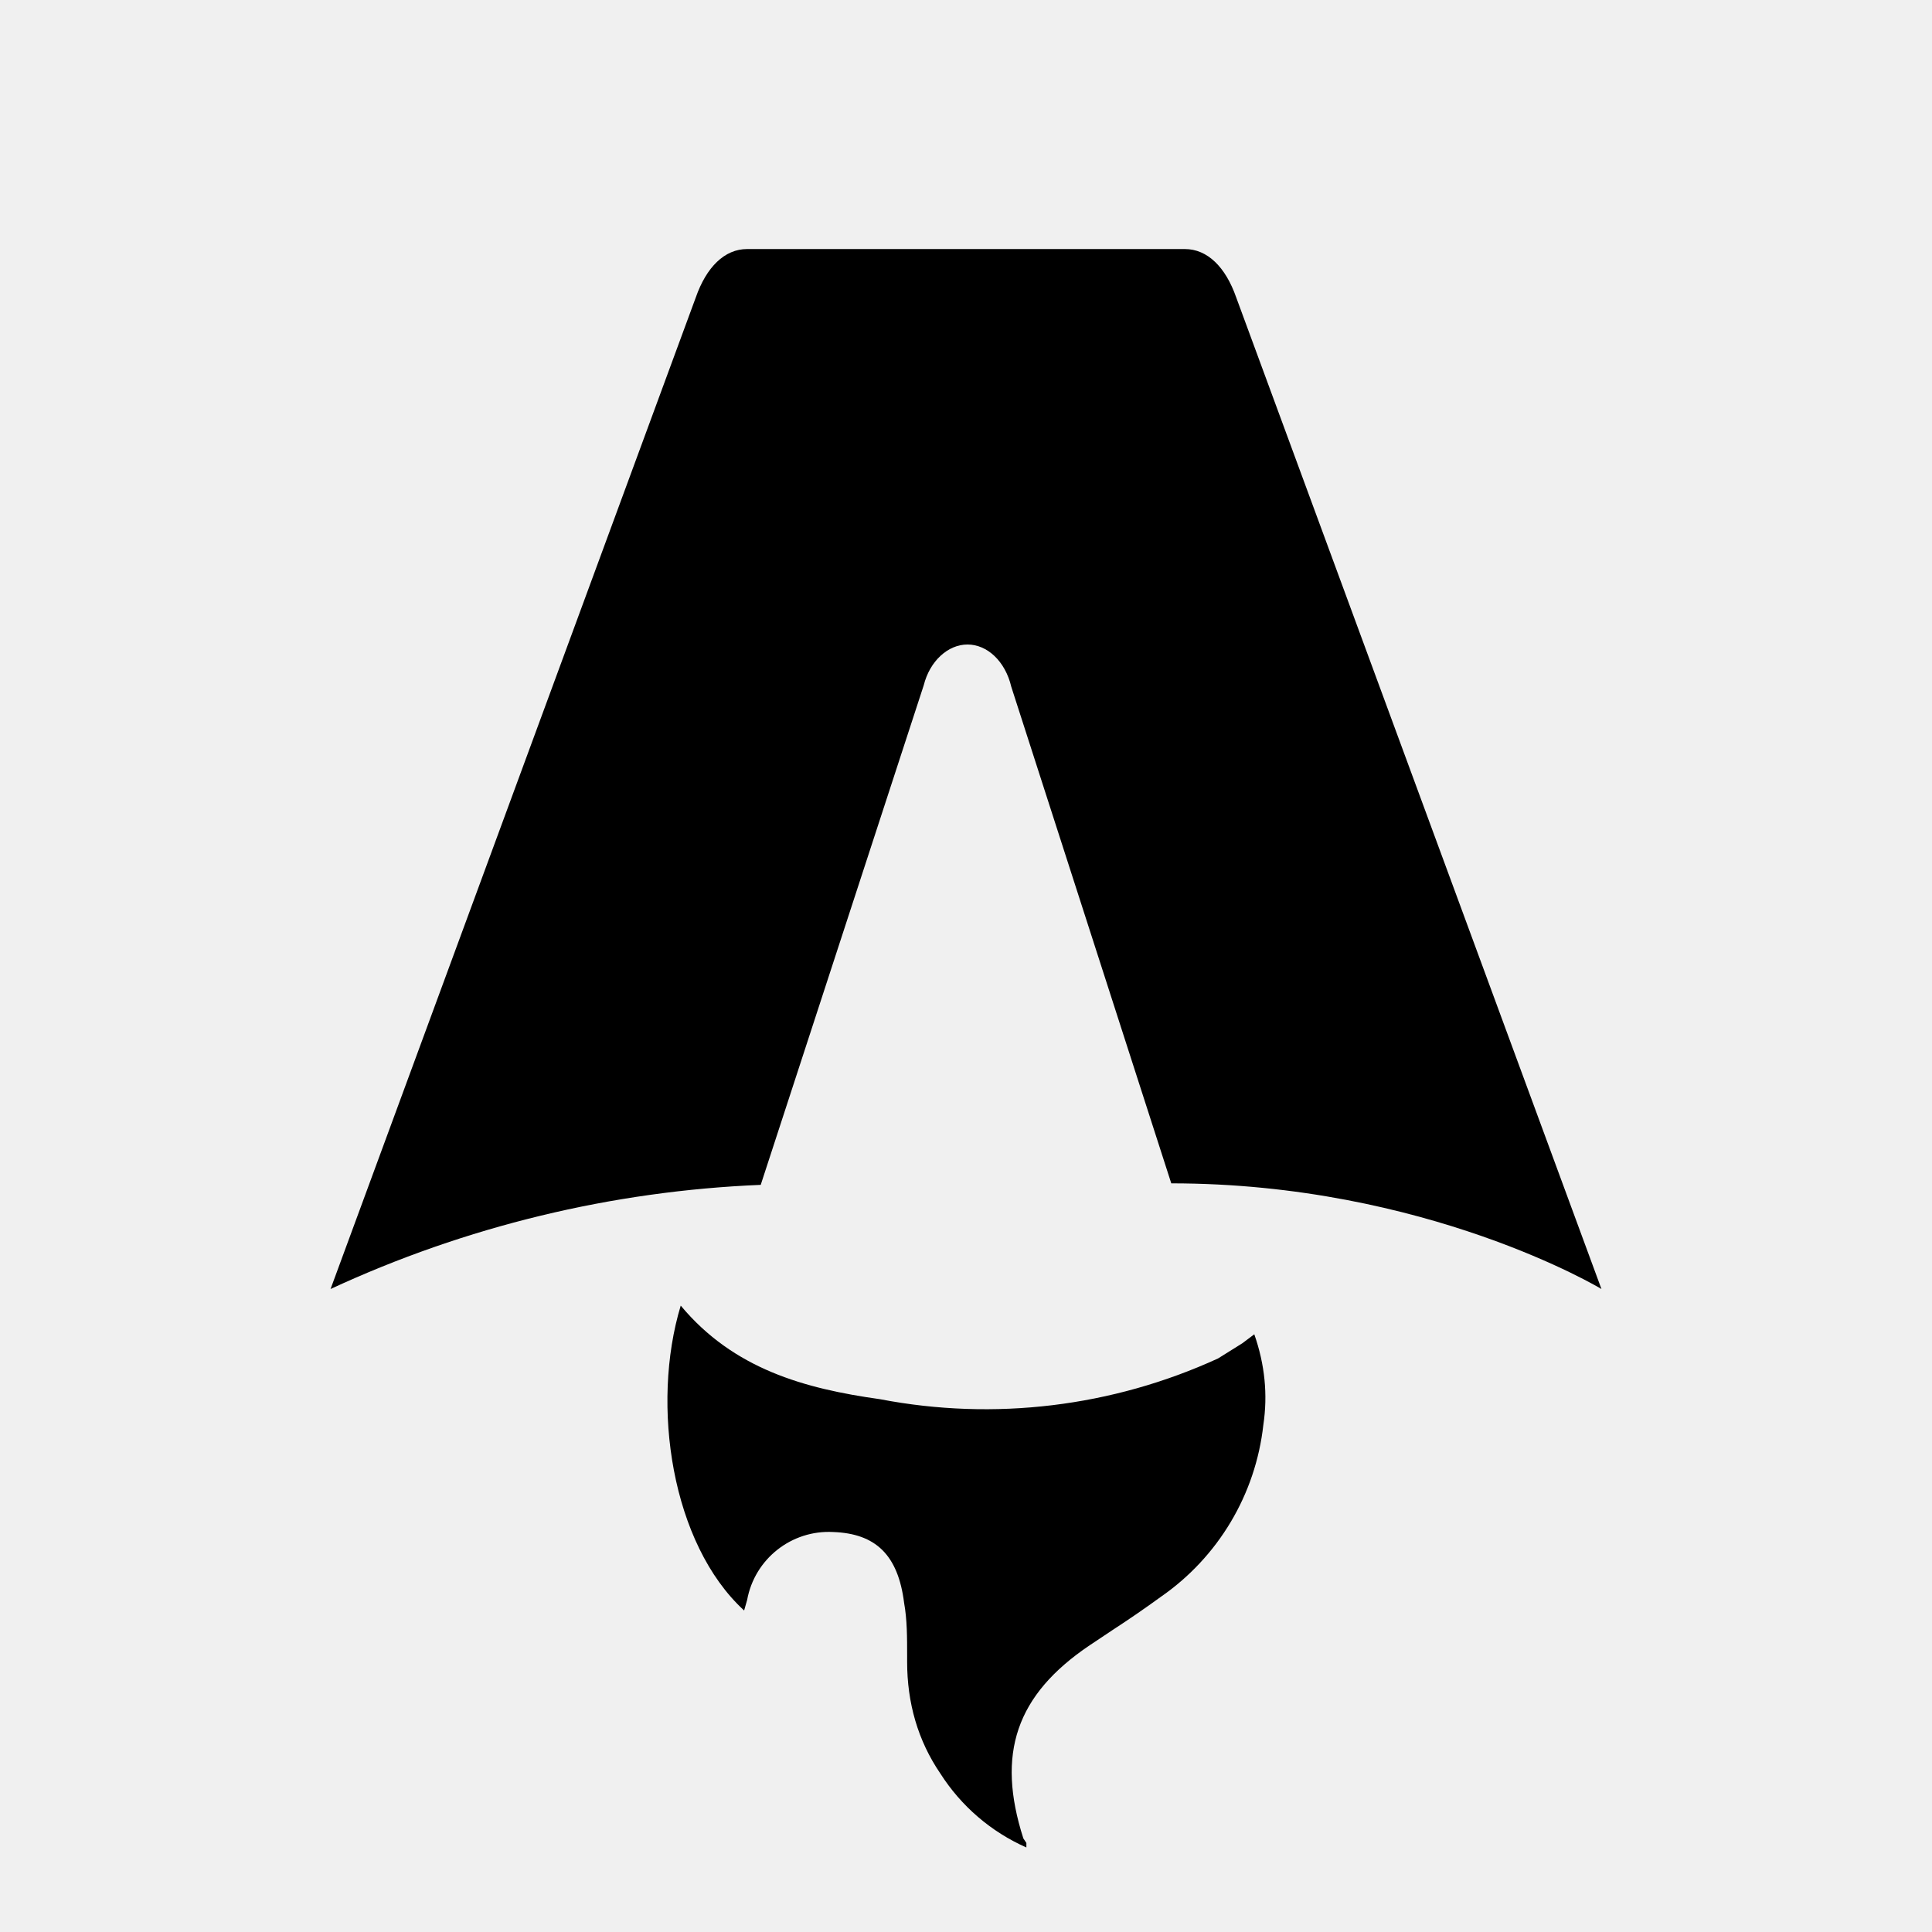
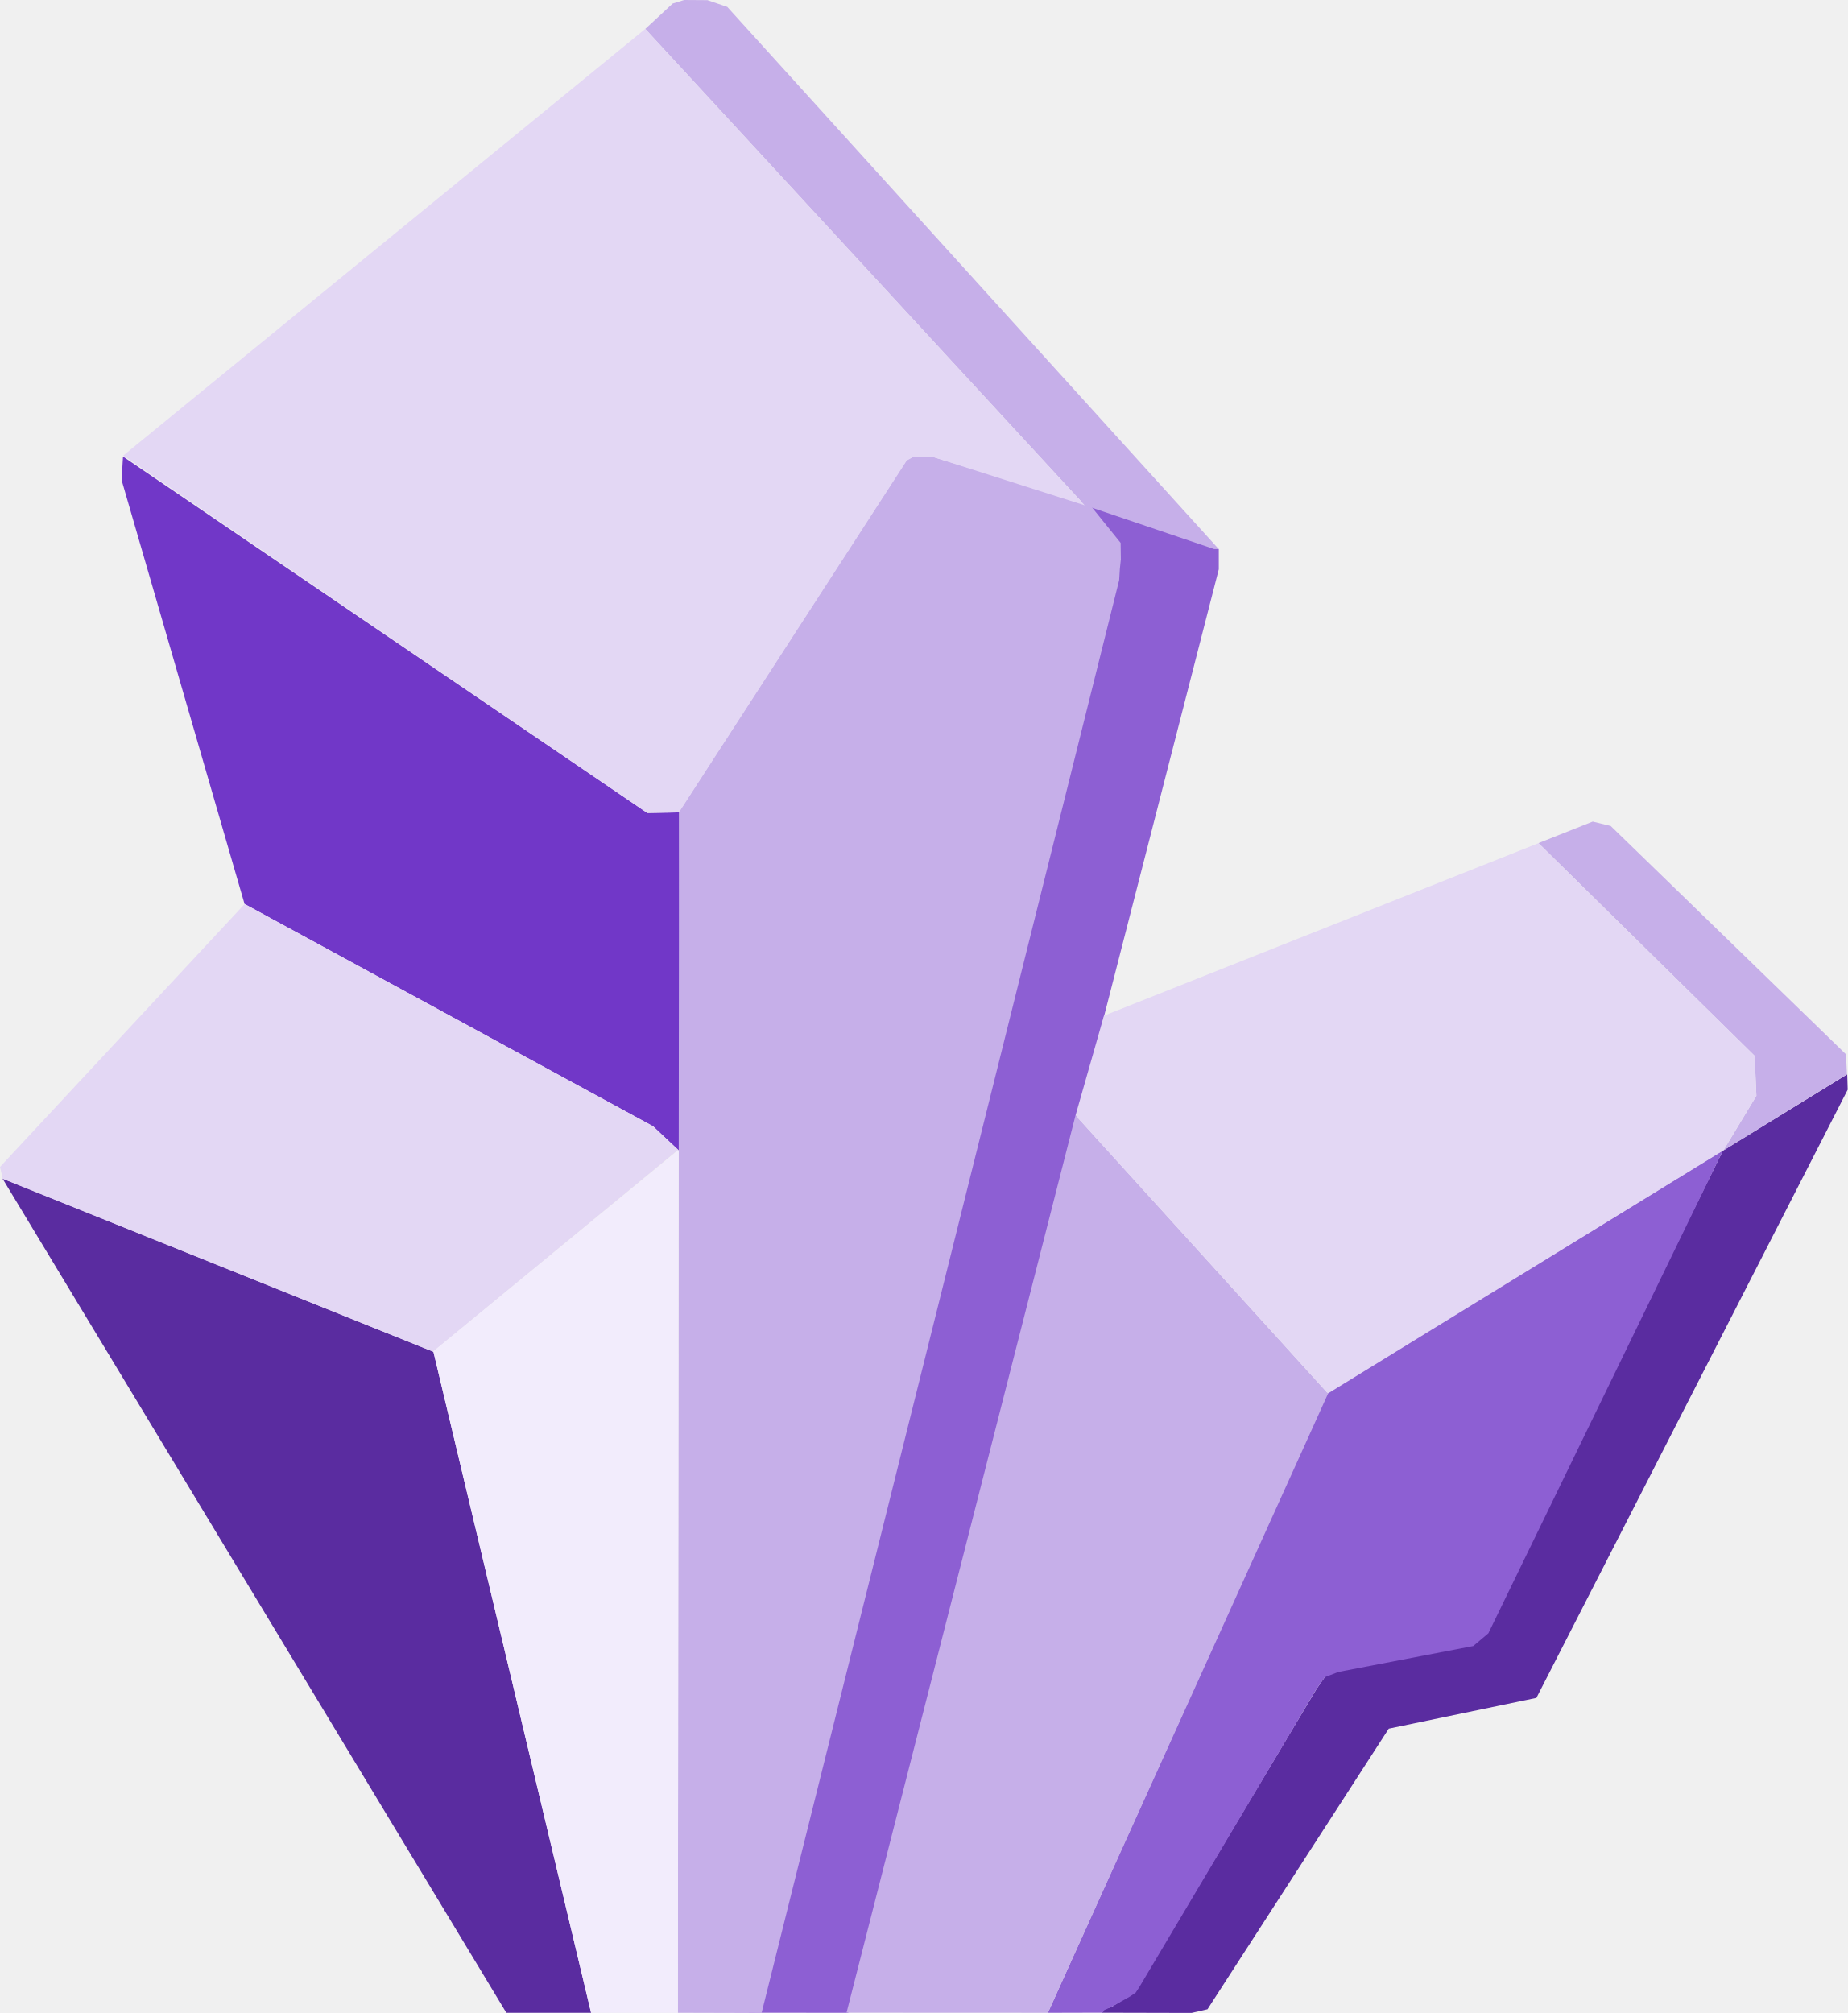
- <svg xmlns="http://www.w3.org/2000/svg" fill="none" viewBox="0 0 128 128">
-   <path d="M50.4 78.5a75.1 75.1 0 0 0-28.5 6.9l24.2-65.7c.7-2 1.9-3.2 3.4-3.2h29c1.5 0 2.7 1.2 3.4 3.2l24.2 65.7s-11.6-7-28.5-7L67 45.5c-.4-1.7-1.6-2.8-2.9-2.8-1.3 0-2.5 1.1-2.9 2.7L50.4 78.5Zm-1.1 28.2Zm-4.2-20.2c-2 6.6-.6 15.8 4.2 20.2a17.5 17.5 0 0 1 .2-.7 5.5 5.5 0 0 1 5.7-4.5c2.8.1 4.3 1.5 4.7 4.7.2 1.1.2 2.3.2 3.5v.4c0 2.7.7 5.2 2.2 7.4a13 13 0 0 0 5.7 4.9v-.3l-.2-.3c-1.8-5.6-.5-9.5 4.4-12.8l1.5-1a73 73 0 0 0 3.2-2.2 16 16 0 0 0 6.8-11.4c.3-2 .1-4-.6-6l-.8.6-1.6 1a37 37 0 0 1-22.4 2.7c-5-.7-9.7-2-13.2-6.2Z" />
-   <style>
-         path { fill: #000; }
-         @media (prefers-color-scheme: dark) {
-             path { fill: #FFF; }
-         }
-     </style>
+ <svg xmlns="http://www.w3.org/2000/svg" width="786.609" height="857.018" viewBox="0 0 208.124 226.753" xml:space="preserve">
+   <path style="font-variation-settings:'wght' 700;fill:#5a2ca0;stroke-width:.416" d="m.954 161.372 56.756 93.976 9.546-.002-17.761-74.456zM124.765 255.34l10.127.024 1.795-.413 20.42-31.61 16.63-3.463 35.061-68.512-.054-1.731-14.003 8.607-26.607 53.71-1.696 1.434-15.206 2.919-1.345 1.248-.93 1.336-20.129 33.687-.859.791-2.04 1.287-1.024.346z" transform="translate(-.675 -28.62)" />
+   <path style="font-variation-settings:'wght' 700;fill:#7137c8;stroke-width:.416" d="m77.288 158.353-.1-38.22-3.597.07L14.53 80.046l-.155 2.658 13.847 47.746 46.027 25.045z" transform="translate(-.675 -28.62)" />
+   <path style="font-variation-settings:'wght' 700;fill:#8d5fd3;stroke-width:.416" d="m124.79 255.334-6.082.016 31.465-69.82 44.481-27.271.085-.019-26.413 54.359-1.7 1.436-15.193 2.919-1.539.593-.943 1.342-19.94 33.565-.41.623-.648.44-2.002 1.124-.899.409-.133.245z" transform="translate(-.675 -28.62)" />
+   <path style="font-variation-settings:'wght' 700;fill:#8d5fd3;stroke-width:.418" d="m85.006 255.344 11.216.003 41.737-162.6v-2.275l-14.796-4.947 3.368 4.254.221 1.187v.693l-.11 1.435-.276 1.286-.552 2.325z" transform="translate(-.675 -28.62)" />
+   <path style="font-variation-settings:'wght' 700;fill:#c6afe9;stroke-width:.416" d="m86.46 255.372-9.432-.025.137-135.294 25.628-39.604.813-.402h2.01l17.793 5.398 3.494 4.326.026 1.861-.113 1.068-.077 1.265zM121.823 154.254l28.429 31.323.015.024-31.557 69.746-22.682-.01zM173.969 123.59l24.354 23.967.192 4.502-3.72 6.158 13.921-8.582-.109-2.251-26.502-25.723-2.024-.495z" transform="translate(-.675 -28.62)" />
+   <path style="font-variation-settings:'wght' 700;fill:#c6afe9;stroke-width:.416" d="m73.36 31.88 49.498 53.658 14.581 4.932h.513L82.594 29.398l-2.234-.76-2.62-.018-1.296.402z" transform="translate(-.675 -28.62)" />
+   <path style="font-variation-settings:'wght' 700;fill:#e3d7f4;stroke-width:.416" d="m14.561 79.935 59.019 40.253 3.57-.055 25.666-39.639.784-.448 2.036.006 17.221 5.49L73.36 31.88zM49.45 180.874 77.06 158.15l-2.848-2.677-45.982-25.02L.675 160.068l.307 1.338zM125.03 143.03l48.934-19.43 24.351 23.95.198 4.508-3.732 6.16-44.497 27.351.007.007-.036.001-28.43-31.32 3.179-11.146z" transform="translate(-.675 -28.62)" />
+   <path style="font-variation-settings:'wght' 700;fill:#f2ecfc;fill-opacity:1;stroke-width:.416" d="m49.45 180.872.05.02 17.754 74.454h9.775l.081-97.178z" transform="translate(-.675 -28.62)" />
</svg>
